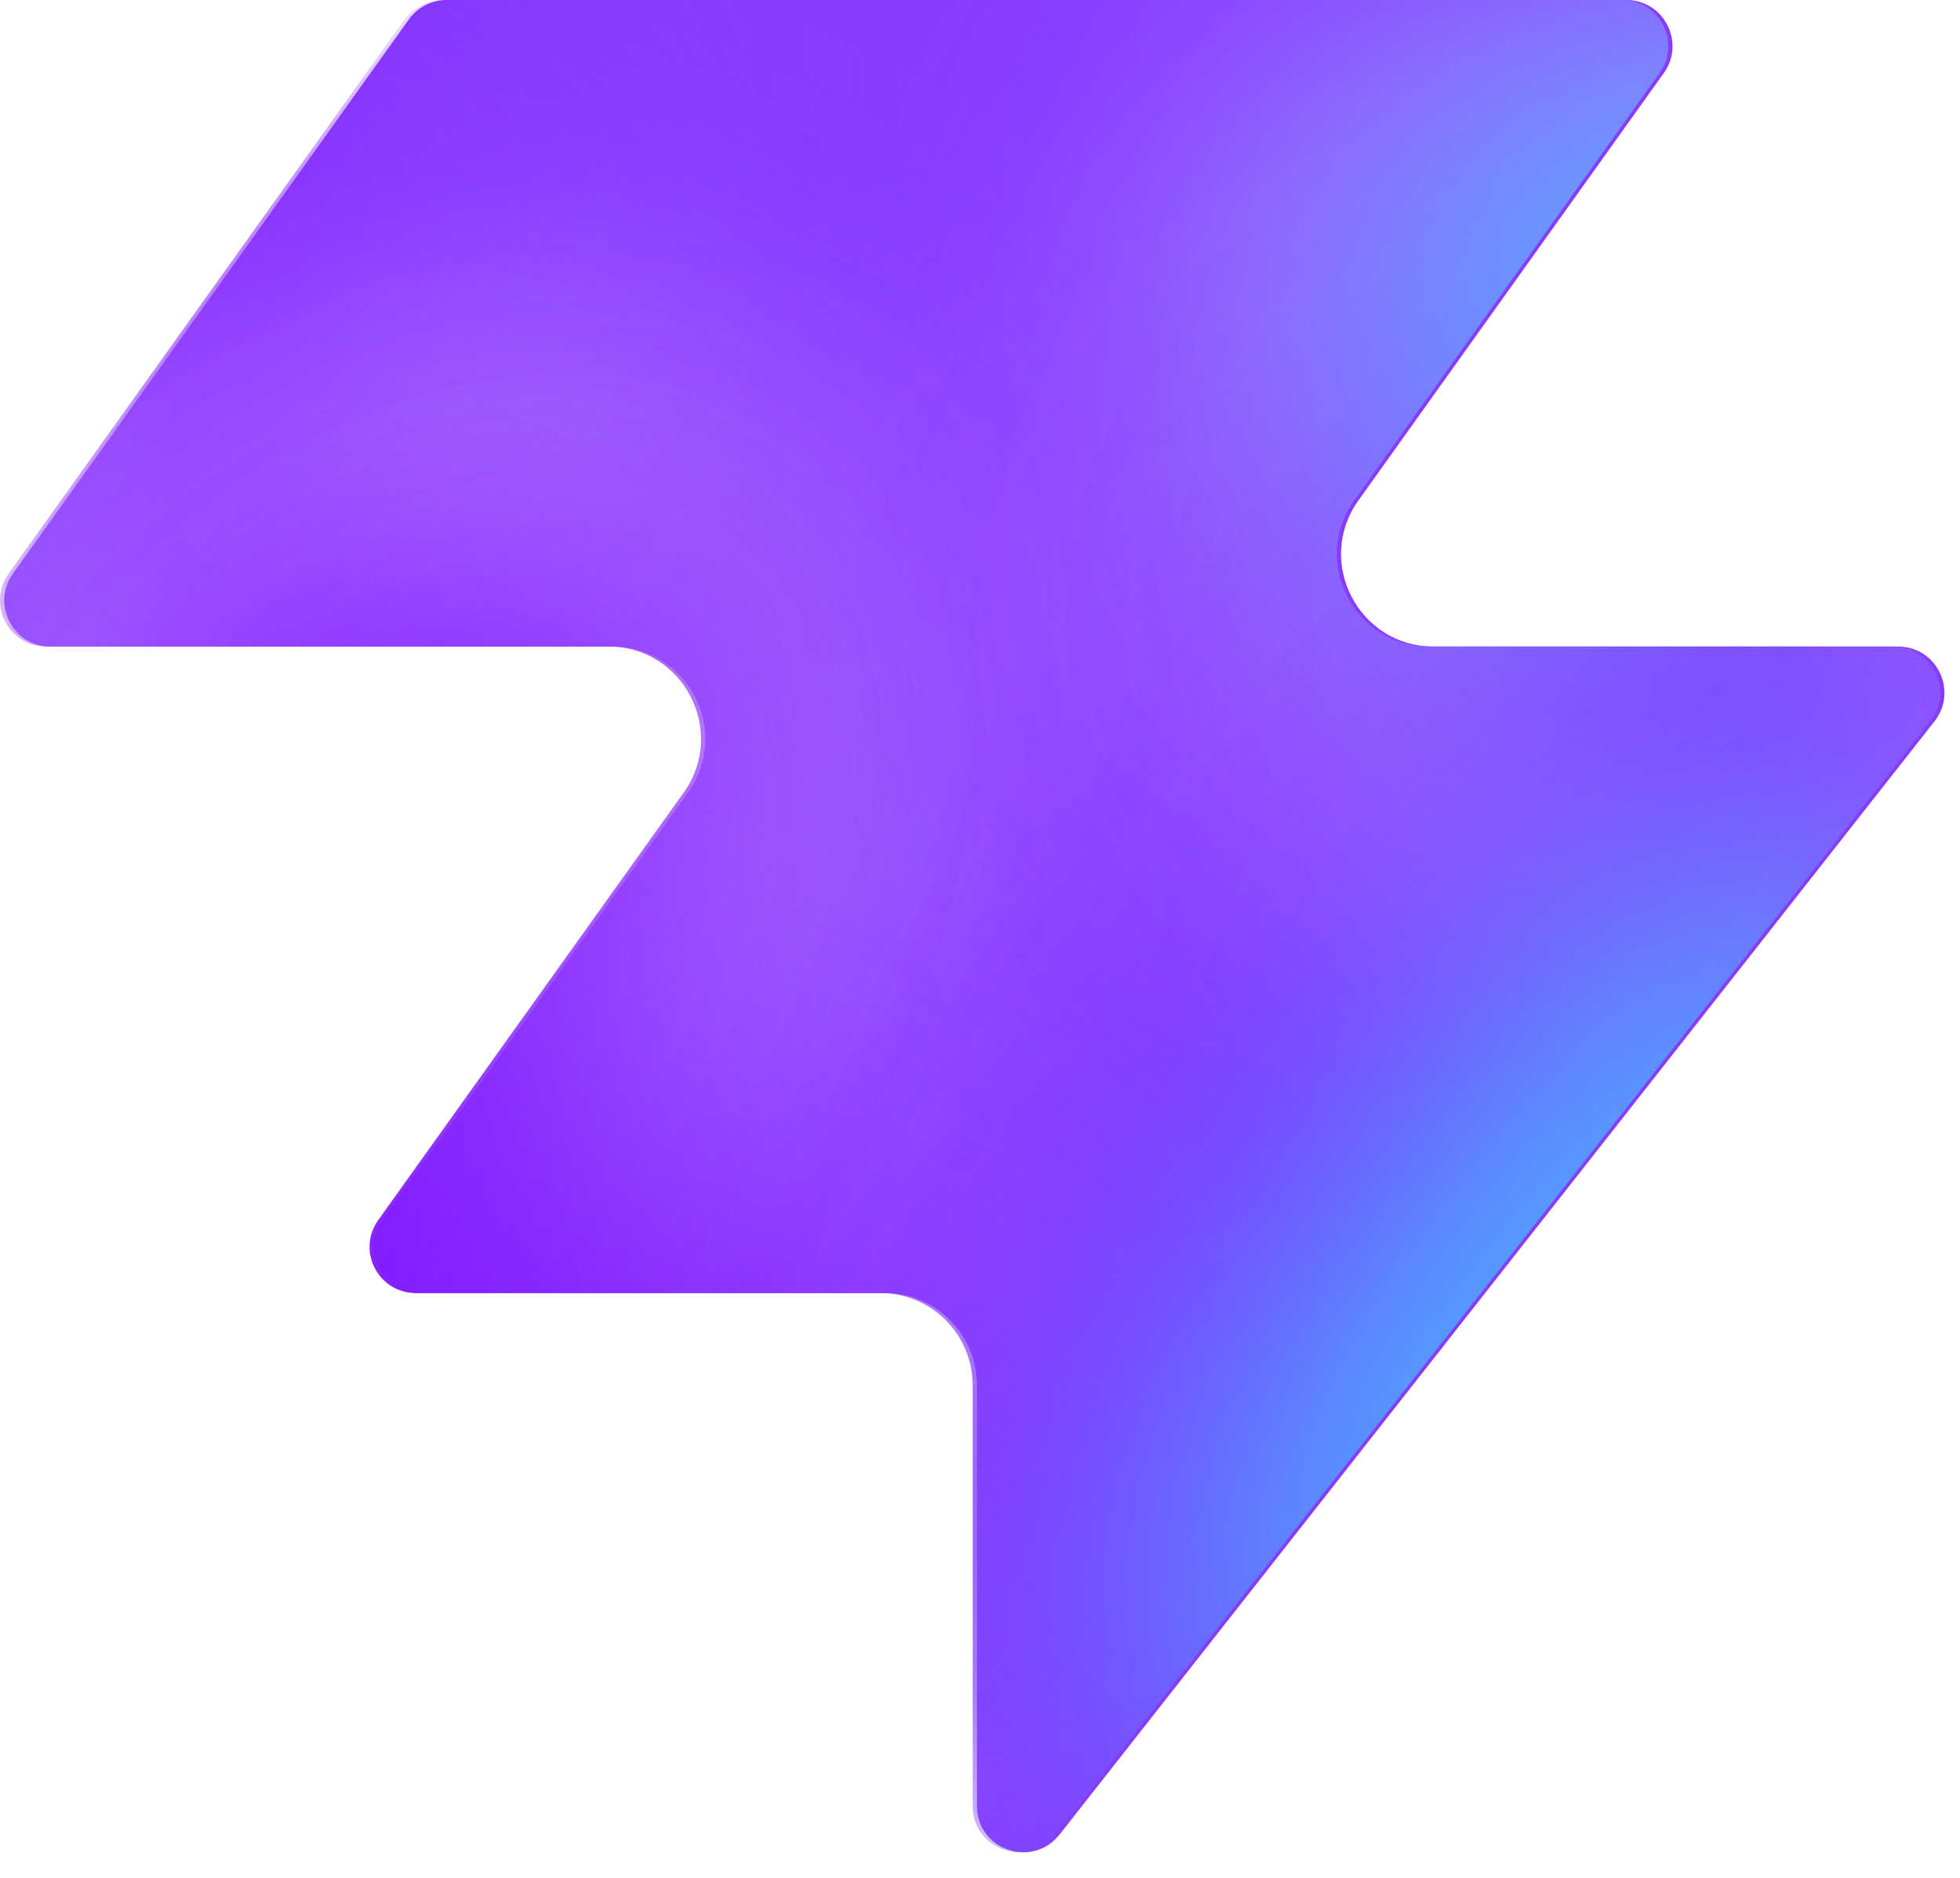
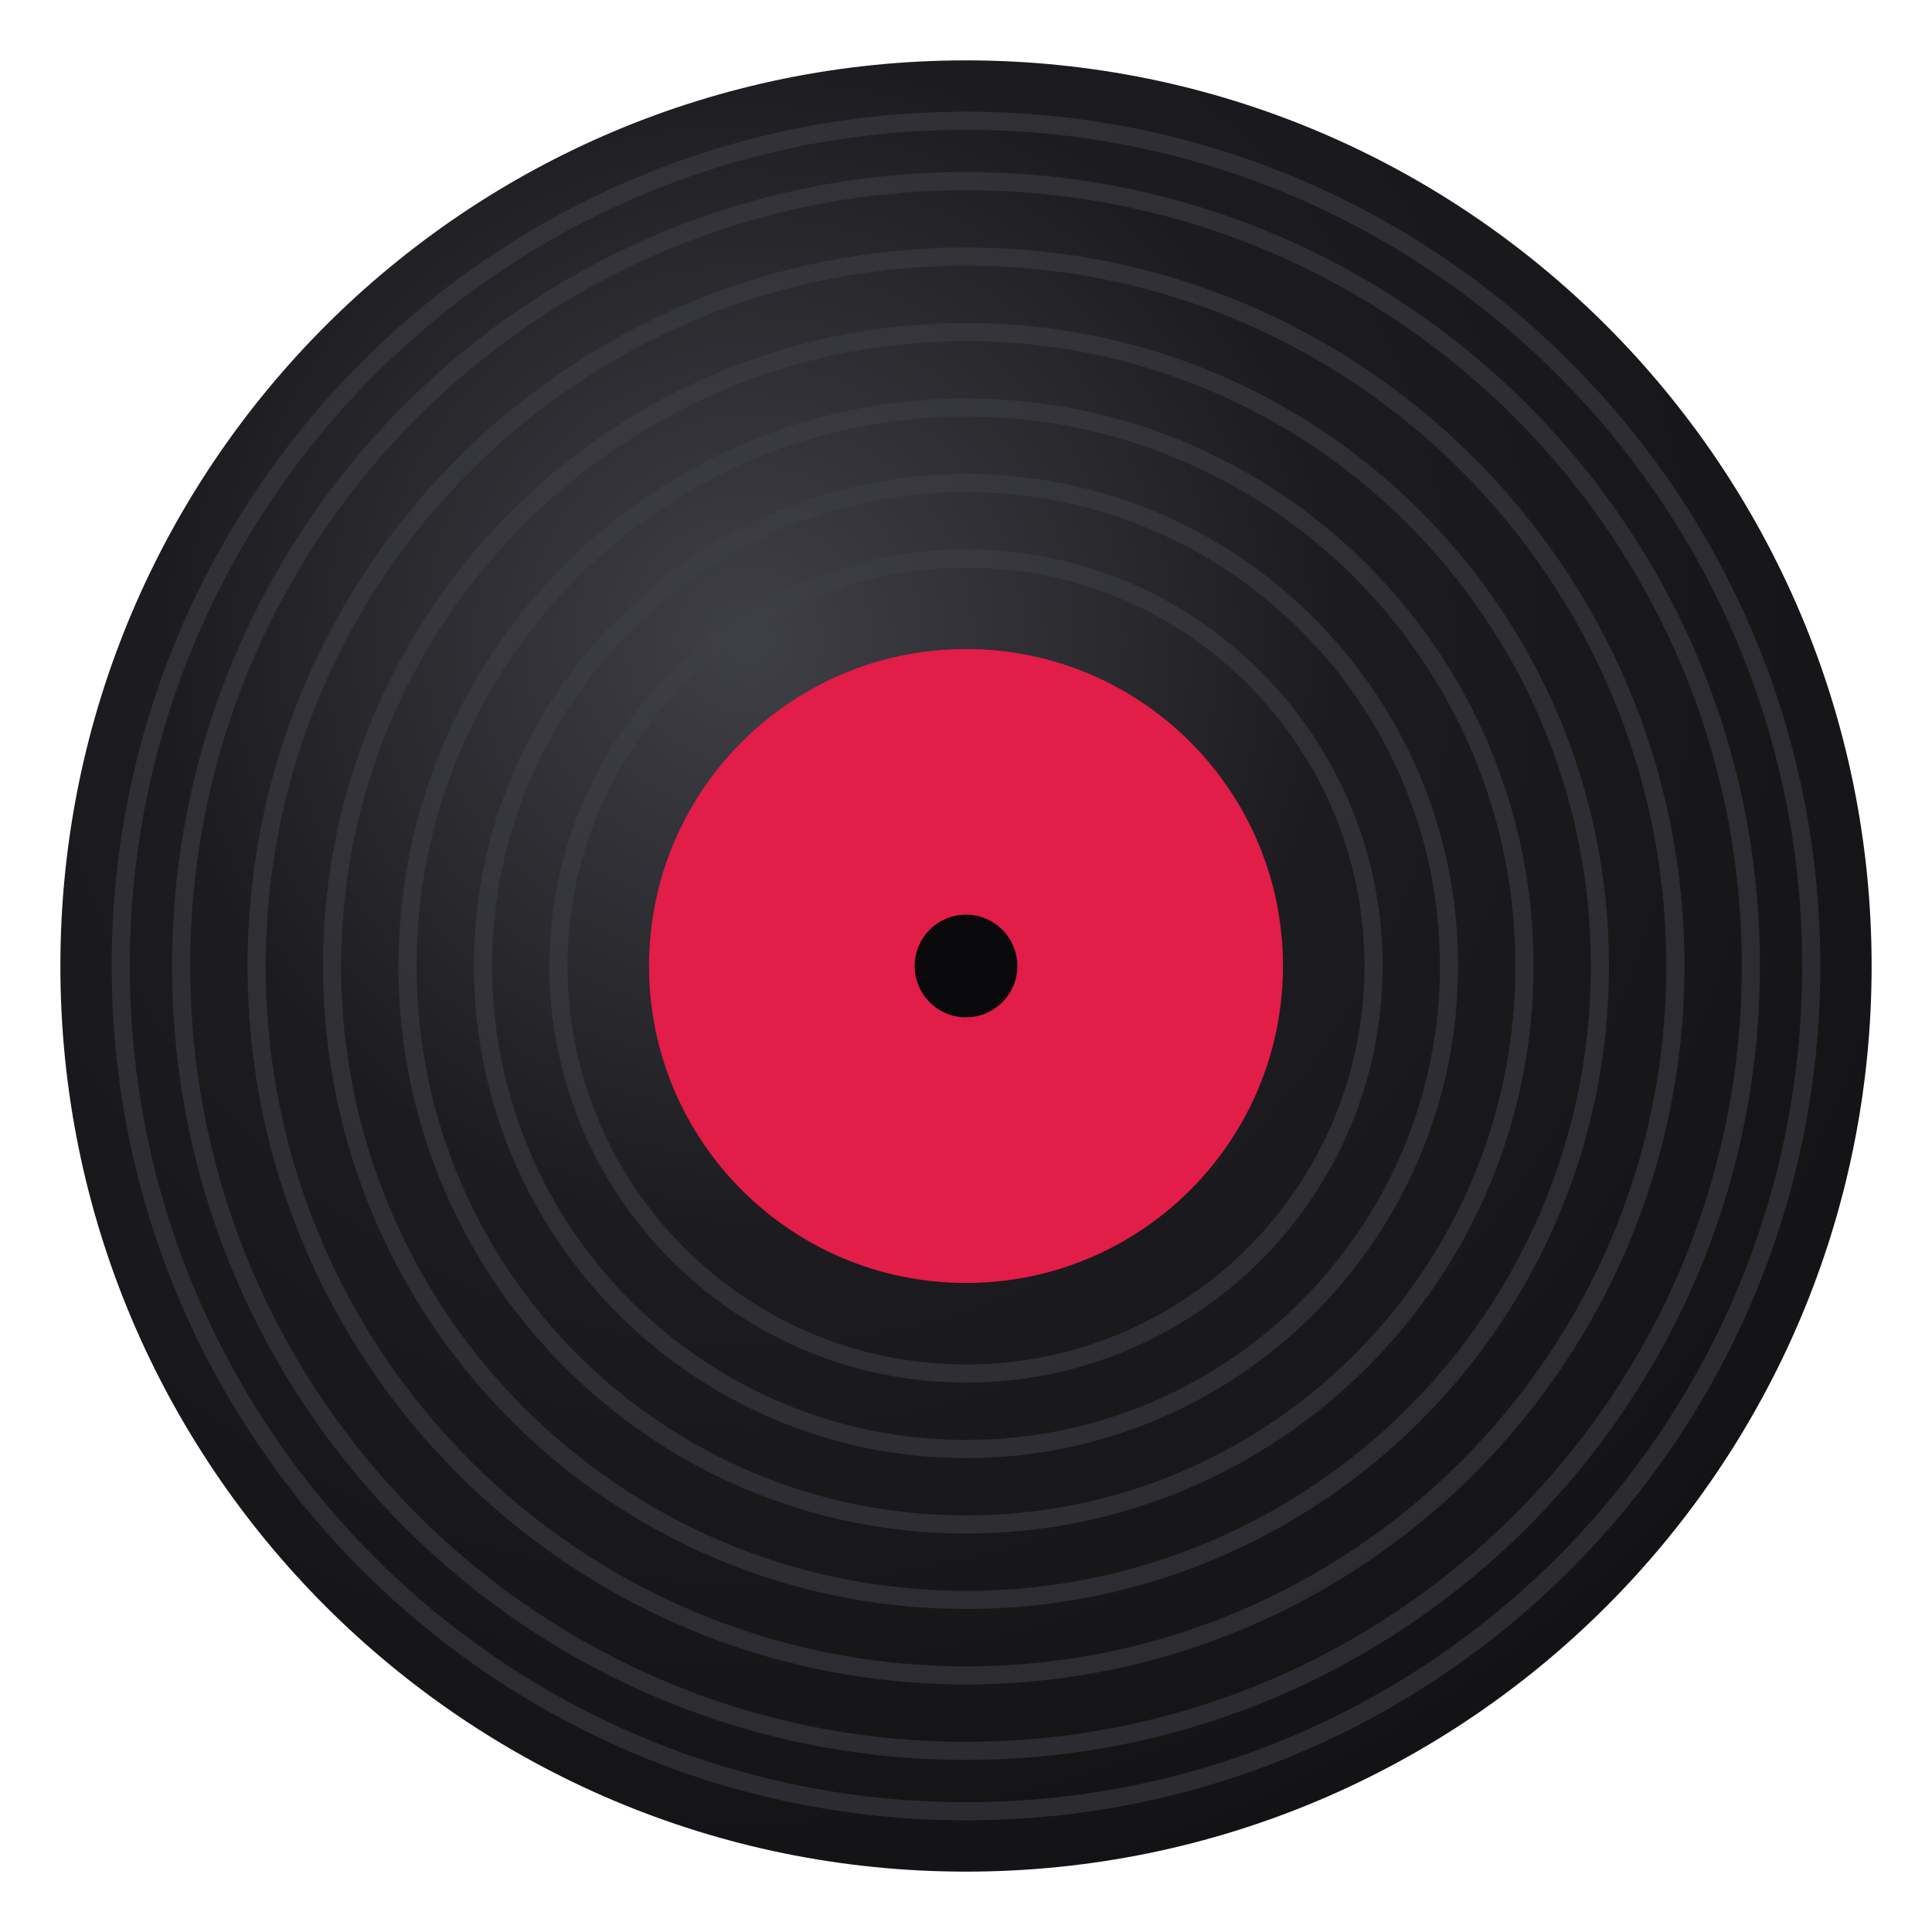
- <svg xmlns="http://www.w3.org/2000/svg" width="48" height="46" fill="none" viewBox="0 0 48 46">
-   <path fill="#863bff" d="M25.946 44.938c-.664.845-2.021.375-2.021-.698V33.937a2.26 2.26 0 0 0-2.262-2.262H10.287c-.92 0-1.456-1.04-.92-1.788l7.48-10.471c1.07-1.497 0-3.578-1.842-3.578H1.237c-.92 0-1.456-1.04-.92-1.788L10.013.474c.214-.297.556-.474.92-.474h28.894c.92 0 1.456 1.04.92 1.788l-7.48 10.471c-1.07 1.498 0 3.579 1.842 3.579h11.377c.943 0 1.473 1.088.89 1.83L25.947 44.94z" style="fill:#863bff;fill:color(display-p3 .525 .23 1);fill-opacity:1" />
-   <mask id="a" width="48" height="46" x="0" y="0" maskUnits="userSpaceOnUse" style="mask-type:alpha">
-     <path fill="#000" d="M25.842 44.938c-.664.844-2.021.375-2.021-.698V33.937a2.26 2.26 0 0 0-2.262-2.262H10.183c-.92 0-1.456-1.04-.92-1.788l7.48-10.471c1.07-1.498 0-3.579-1.842-3.579H1.133c-.92 0-1.456-1.04-.92-1.787L9.91.473c.214-.297.556-.474.92-.474h28.894c.92 0 1.456 1.04.92 1.788l-7.48 10.471c-1.07 1.498 0 3.578 1.842 3.578h11.377c.943 0 1.473 1.088.89 1.832L25.843 44.94z" style="fill:#000;fill-opacity:1" />
-   </mask>
-   <g mask="url(#a)">
-     <g filter="url(#b)">
-       <ellipse cx="5.508" cy="14.704" fill="#ede6ff" rx="5.508" ry="14.704" style="fill:#ede6ff;fill:color(display-p3 .927 .903 1);fill-opacity:1" transform="matrix(.00324 1 1 -.00324 -4.47 31.516)" />
-     </g>
-     <g filter="url(#c)">
-       <ellipse cx="10.399" cy="29.851" fill="#ede6ff" rx="10.399" ry="29.851" style="fill:#ede6ff;fill:color(display-p3 .927 .903 1);fill-opacity:1" transform="matrix(.00324 1 1 -.00324 -39.328 7.883)" />
-     </g>
-     <g filter="url(#d)">
-       <ellipse cx="5.508" cy="30.487" fill="#7e14ff" rx="5.508" ry="30.487" style="fill:#7e14ff;fill:color(display-p3 .492 .077 1);fill-opacity:1" transform="rotate(89.814 -25.913 -14.639)scale(1 -1)" />
-     </g>
-     <g filter="url(#e)">
-       <ellipse cx="5.508" cy="30.599" fill="#7e14ff" rx="5.508" ry="30.599" style="fill:#7e14ff;fill:color(display-p3 .492 .077 1);fill-opacity:1" transform="rotate(89.814 -32.644 -3.334)scale(1 -1)" />
-     </g>
-     <g filter="url(#f)">
-       <ellipse cx="5.508" cy="30.599" fill="#7e14ff" rx="5.508" ry="30.599" style="fill:#7e14ff;fill:color(display-p3 .492 .077 1);fill-opacity:1" transform="matrix(.00324 1 1 -.00324 -34.34 30.47)" />
-     </g>
-     <g filter="url(#g)">
-       <ellipse cx="14.072" cy="22.078" fill="#ede6ff" rx="14.072" ry="22.078" style="fill:#ede6ff;fill:color(display-p3 .927 .903 1);fill-opacity:1" transform="rotate(93.35 24.506 48.493)scale(-1 1)" />
-     </g>
-     <g filter="url(#h)">
-       <ellipse cx="3.47" cy="21.501" fill="#7e14ff" rx="3.47" ry="21.501" style="fill:#7e14ff;fill:color(display-p3 .492 .077 1);fill-opacity:1" transform="rotate(89.009 28.708 47.59)scale(-1 1)" />
-     </g>
-     <g filter="url(#i)">
-       <ellipse cx="3.47" cy="21.501" fill="#7e14ff" rx="3.47" ry="21.501" style="fill:#7e14ff;fill:color(display-p3 .492 .077 1);fill-opacity:1" transform="rotate(89.009 28.708 47.59)scale(-1 1)" />
-     </g>
-     <g filter="url(#j)">
-       <ellipse cx=".387" cy="8.972" fill="#7e14ff" rx="4.407" ry="29.108" style="fill:#7e14ff;fill:color(display-p3 .492 .077 1);fill-opacity:1" transform="rotate(39.51 .387 8.972)" />
-     </g>
-     <g filter="url(#k)">
-       <ellipse cx="47.523" cy="-6.092" fill="#7e14ff" rx="4.407" ry="29.108" style="fill:#7e14ff;fill:color(display-p3 .492 .077 1);fill-opacity:1" transform="rotate(37.892 47.523 -6.092)" />
-     </g>
-     <g filter="url(#l)">
-       <ellipse cx="41.412" cy="6.333" fill="#47bfff" rx="5.971" ry="9.665" style="fill:#47bfff;fill:color(display-p3 .28 .748 1);fill-opacity:1" transform="rotate(37.892 41.412 6.333)" />
-     </g>
-     <g filter="url(#m)">
-       <ellipse cx="-1.879" cy="38.332" fill="#7e14ff" rx="4.407" ry="29.108" style="fill:#7e14ff;fill:color(display-p3 .492 .077 1);fill-opacity:1" transform="rotate(37.892 -1.88 38.332)" />
-     </g>
-     <g filter="url(#n)">
-       <ellipse cx="-1.879" cy="38.332" fill="#7e14ff" rx="4.407" ry="29.108" style="fill:#7e14ff;fill:color(display-p3 .492 .077 1);fill-opacity:1" transform="rotate(37.892 -1.88 38.332)" />
-     </g>
-     <g filter="url(#o)">
-       <ellipse cx="35.651" cy="29.907" fill="#7e14ff" rx="4.407" ry="29.108" style="fill:#7e14ff;fill:color(display-p3 .492 .077 1);fill-opacity:1" transform="rotate(37.892 35.651 29.907)" />
-     </g>
-     <g filter="url(#p)">
-       <ellipse cx="38.418" cy="32.4" fill="#47bfff" rx="5.971" ry="15.297" style="fill:#47bfff;fill:color(display-p3 .28 .748 1);fill-opacity:1" transform="rotate(37.892 38.418 32.4)" />
-     </g>
+ <svg xmlns="http://www.w3.org/2000/svg" viewBox="0 0 64 64" width="64" height="64">
+   <defs>
+     <radialGradient id="disc" cx="38%" cy="32%" r="72%">
+       <stop offset="0" stop-color="#3f3f46" />
+       <stop offset=".45" stop-color="#1c1c20" />
+       <stop offset="1" stop-color="#131316" />
+     </radialGradient>
+   </defs>
+   <circle cx="32" cy="32" r="30" fill="url(#disc)" />
+   <g fill="none" stroke="#3f3f46" stroke-opacity=".55" stroke-width=".6">
+     <circle cx="32" cy="32" r="13.5" />
+     <circle cx="32" cy="32" r="16" />
+     <circle cx="32" cy="32" r="18.5" />
+     <circle cx="32" cy="32" r="21" />
+     <circle cx="32" cy="32" r="23.5" />
+     <circle cx="32" cy="32" r="26" />
+     <circle cx="32" cy="32" r="28" />
  </g>
-   <defs>
-     <filter id="b" width="60.045" height="41.654" x="-19.77" y="16.149" color-interpolation-filters="sRGB" filterUnits="userSpaceOnUse">
-       <feFlood flood-opacity="0" result="BackgroundImageFix" />
-       <feBlend in="SourceGraphic" in2="BackgroundImageFix" result="shape" />
-       <feGaussianBlur result="effect1_foregroundBlur_2002_17158" stdDeviation="7.659" />
-     </filter>
-     <filter id="c" width="90.34" height="51.437" x="-54.613" y="-7.533" color-interpolation-filters="sRGB" filterUnits="userSpaceOnUse">
-       <feFlood flood-opacity="0" result="BackgroundImageFix" />
-       <feBlend in="SourceGraphic" in2="BackgroundImageFix" result="shape" />
-       <feGaussianBlur result="effect1_foregroundBlur_2002_17158" stdDeviation="7.659" />
-     </filter>
-     <filter id="d" width="79.355" height="29.4" x="-49.64" y="2.03" color-interpolation-filters="sRGB" filterUnits="userSpaceOnUse">
-       <feFlood flood-opacity="0" result="BackgroundImageFix" />
-       <feBlend in="SourceGraphic" in2="BackgroundImageFix" result="shape" />
-       <feGaussianBlur result="effect1_foregroundBlur_2002_17158" stdDeviation="4.596" />
-     </filter>
-     <filter id="e" width="79.579" height="29.4" x="-45.045" y="20.029" color-interpolation-filters="sRGB" filterUnits="userSpaceOnUse">
-       <feFlood flood-opacity="0" result="BackgroundImageFix" />
-       <feBlend in="SourceGraphic" in2="BackgroundImageFix" result="shape" />
-       <feGaussianBlur result="effect1_foregroundBlur_2002_17158" stdDeviation="4.596" />
-     </filter>
-     <filter id="f" width="79.579" height="29.4" x="-43.513" y="21.178" color-interpolation-filters="sRGB" filterUnits="userSpaceOnUse">
-       <feFlood flood-opacity="0" result="BackgroundImageFix" />
-       <feBlend in="SourceGraphic" in2="BackgroundImageFix" result="shape" />
-       <feGaussianBlur result="effect1_foregroundBlur_2002_17158" stdDeviation="4.596" />
-     </filter>
-     <filter id="g" width="74.749" height="58.852" x="15.756" y="-17.901" color-interpolation-filters="sRGB" filterUnits="userSpaceOnUse">
-       <feFlood flood-opacity="0" result="BackgroundImageFix" />
-       <feBlend in="SourceGraphic" in2="BackgroundImageFix" result="shape" />
-       <feGaussianBlur result="effect1_foregroundBlur_2002_17158" stdDeviation="7.659" />
-     </filter>
-     <filter id="h" width="61.377" height="25.362" x="23.548" y="2.284" color-interpolation-filters="sRGB" filterUnits="userSpaceOnUse">
-       <feFlood flood-opacity="0" result="BackgroundImageFix" />
-       <feBlend in="SourceGraphic" in2="BackgroundImageFix" result="shape" />
-       <feGaussianBlur result="effect1_foregroundBlur_2002_17158" stdDeviation="4.596" />
-     </filter>
-     <filter id="i" width="61.377" height="25.362" x="23.548" y="2.284" color-interpolation-filters="sRGB" filterUnits="userSpaceOnUse">
-       <feFlood flood-opacity="0" result="BackgroundImageFix" />
-       <feBlend in="SourceGraphic" in2="BackgroundImageFix" result="shape" />
-       <feGaussianBlur result="effect1_foregroundBlur_2002_17158" stdDeviation="4.596" />
-     </filter>
-     <filter id="j" width="56.045" height="63.649" x="-27.636" y="-22.853" color-interpolation-filters="sRGB" filterUnits="userSpaceOnUse">
-       <feFlood flood-opacity="0" result="BackgroundImageFix" />
-       <feBlend in="SourceGraphic" in2="BackgroundImageFix" result="shape" />
-       <feGaussianBlur result="effect1_foregroundBlur_2002_17158" stdDeviation="4.596" />
-     </filter>
-     <filter id="k" width="54.814" height="64.646" x="20.116" y="-38.415" color-interpolation-filters="sRGB" filterUnits="userSpaceOnUse">
-       <feFlood flood-opacity="0" result="BackgroundImageFix" />
-       <feBlend in="SourceGraphic" in2="BackgroundImageFix" result="shape" />
-       <feGaussianBlur result="effect1_foregroundBlur_2002_17158" stdDeviation="4.596" />
-     </filter>
-     <filter id="l" width="33.541" height="35.313" x="24.641" y="-11.323" color-interpolation-filters="sRGB" filterUnits="userSpaceOnUse">
-       <feFlood flood-opacity="0" result="BackgroundImageFix" />
-       <feBlend in="SourceGraphic" in2="BackgroundImageFix" result="shape" />
-       <feGaussianBlur result="effect1_foregroundBlur_2002_17158" stdDeviation="4.596" />
-     </filter>
-     <filter id="m" width="54.814" height="64.646" x="-29.286" y="6.009" color-interpolation-filters="sRGB" filterUnits="userSpaceOnUse">
-       <feFlood flood-opacity="0" result="BackgroundImageFix" />
-       <feBlend in="SourceGraphic" in2="BackgroundImageFix" result="shape" />
-       <feGaussianBlur result="effect1_foregroundBlur_2002_17158" stdDeviation="4.596" />
-     </filter>
-     <filter id="n" width="54.814" height="64.646" x="-29.286" y="6.009" color-interpolation-filters="sRGB" filterUnits="userSpaceOnUse">
-       <feFlood flood-opacity="0" result="BackgroundImageFix" />
-       <feBlend in="SourceGraphic" in2="BackgroundImageFix" result="shape" />
-       <feGaussianBlur result="effect1_foregroundBlur_2002_17158" stdDeviation="4.596" />
-     </filter>
-     <filter id="o" width="54.814" height="64.646" x="8.244" y="-2.416" color-interpolation-filters="sRGB" filterUnits="userSpaceOnUse">
-       <feFlood flood-opacity="0" result="BackgroundImageFix" />
-       <feBlend in="SourceGraphic" in2="BackgroundImageFix" result="shape" />
-       <feGaussianBlur result="effect1_foregroundBlur_2002_17158" stdDeviation="4.596" />
-     </filter>
-     <filter id="p" width="39.409" height="43.623" x="18.713" y="10.588" color-interpolation-filters="sRGB" filterUnits="userSpaceOnUse">
-       <feFlood flood-opacity="0" result="BackgroundImageFix" />
-       <feBlend in="SourceGraphic" in2="BackgroundImageFix" result="shape" />
-       <feGaussianBlur result="effect1_foregroundBlur_2002_17158" stdDeviation="4.596" />
-     </filter>
-   </defs>
+   <circle cx="32" cy="32" r="10.5" fill="#e11d48" />
+   <circle cx="32" cy="32" r="1.7" fill="#09090b" />
</svg>
